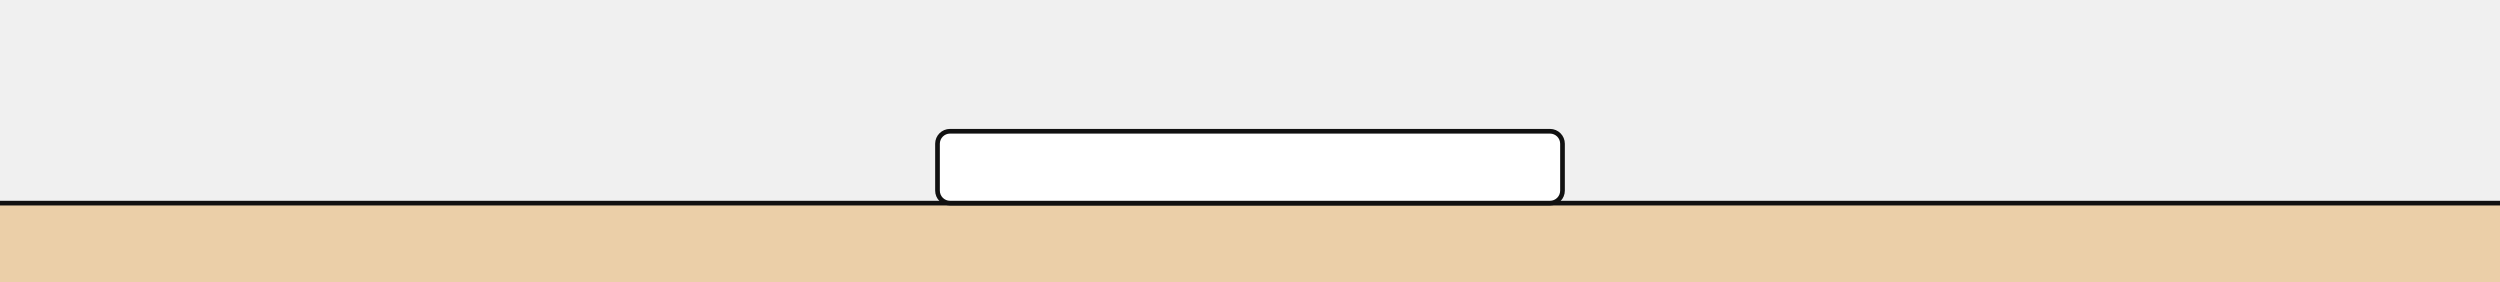
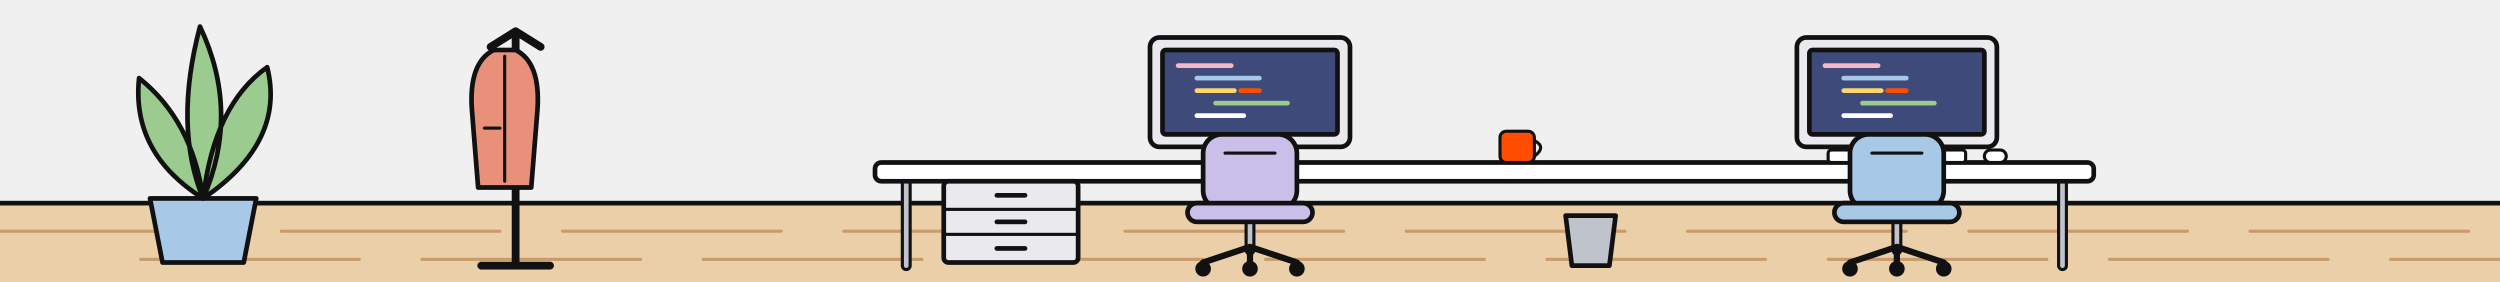
<svg xmlns="http://www.w3.org/2000/svg" viewBox="0 0 1600 180" width="1600" height="180">
-   <g stroke="#111" stroke-width="3" stroke-linejoin="round" stroke-linecap="round">
+   <g stroke="#111111" stroke-width="3" stroke-linejoin="round" stroke-linecap="round">
    <rect x="-10" y="130" width="1620" height="60" fill="#ebcfa8" />
-     <rect x="600" y="84" width="400" height="46" rx="8" fill="#ffffff" />
+     <path d="M0 148 H140 M180 148 H320 M360 148 H500 M540 148 H680 M720 148 H860 M900 148 H1040 M1080 148 H1220 M1260 148 H1400 M1440 148 H1580 M90 166 H230 M270 166 H410 M450 166 H590 M630 166 H770 M810 166 H950 M990 166 H1130 M1170 166 H1310 M1350 166 H1490 M1530 166 H1670" stroke="#c99b6b" stroke-width="2" />
+     <path d="M580 116 V170 M1320 116 V170" stroke-width="7" />
+     <path d="M580 116 V170 M1320 116 V170" stroke="#bfc3cc" stroke-width="3" />
+     <rect x="736" y="24" width="128" height="70" rx="6" fill="#e9e9ee" />
+     <rect x="744" y="32" width="112" height="54" rx="2" fill="#3d4a7a" />
+     <path d="M754 42 H788" stroke="#f6b8c8" stroke-width="3" />
+     <path d="M766 50 H806" stroke="#a8c8e8" stroke-width="3" />
+     <path d="M766 58 H790" stroke="#ffd66b" stroke-width="3" />
+     <path d="M778 66 H824" stroke="#9ccb8f" stroke-width="3" />
+     <path d="M766 74 H796" stroke="#ffffff" stroke-width="3" />
+     <path d="M794 58 H806" stroke="#ff4d00" stroke-width="3" />
+     <path d="M794 94 L792 106 H808 L806 94 Z" fill="#bfc3cc" stroke-width="2" />
+     <rect x="776" y="104" width="48" height="6" rx="3" fill="#bfc3cc" stroke-width="2" />
+     <rect x="1150" y="24" width="128" height="70" rx="6" fill="#e9e9ee" />
+     <rect x="1158" y="32" width="112" height="54" rx="2" fill="#3d4a7a" />
+     <path d="M1168 42 H1202" stroke="#f6b8c8" stroke-width="3" />
+     <path d="M1180 50 H1220" stroke="#a8c8e8" stroke-width="3" />
+     <path d="M1180 58 H1204" stroke="#ffd66b" stroke-width="3" />
+     <path d="M1192 66 H1238" stroke="#9ccb8f" stroke-width="3" />
+     <path d="M1180 74 H1210" stroke="#ffffff" stroke-width="3" />
+     <path d="M1208 58 H1220" stroke="#ff4d00" stroke-width="3" />
+     <path d="M1208 94 L1206 106 H1222 L1220 94 Z" fill="#bfc3cc" stroke-width="2" />
+     <rect x="1190" y="104" width="48" height="6" rx="3" fill="#bfc3cc" stroke-width="2" />
+     <rect x="560" y="104" width="780" height="12" rx="4" fill="#ffffff" />
+     <rect x="1170" y="96" width="88" height="8" rx="2" fill="#ffffff" stroke-width="2" />
+     <rect x="1270" y="96" width="14" height="8" rx="4" fill="#ffffff" stroke-width="2" />
+     <rect x="960" y="84" width="22" height="20" rx="4" fill="#ff4d00" stroke-width="2" />
+     <path d="M982 90 Q990 94 982 100" fill="none" stroke-width="2" />
+     <rect x="604" y="116" width="86" height="52" rx="3" fill="#e9e9ee" />
+     <path d="M604 134 H690 M604 150 H690" stroke-width="2" />
+     <path d="M638 125 H656 M638 142 H656 M638 159 H656" stroke-width="3" />
+     <path d="M800 140 V160" stroke-width="7" />
+     <path d="M800 140 V160" stroke="#bfc3cc" stroke-width="3" />
+     <path d="M770 168 L800 158 L830 168 M800 158 V168" fill="none" stroke-width="4" />
+     <circle cx="770" cy="172" r="4" fill="#111111" stroke-width="2" />
+     <circle cx="800" cy="172" r="4" fill="#111111" stroke-width="2" />
+     <circle cx="830" cy="172" r="4" fill="#111111" stroke-width="2" />
+     <rect x="770" y="86" width="60" height="48" rx="12" fill="#c9bfe8" />
+     <path d="M784 98 H816" stroke-width="2" />
+     <rect x="760" y="130" width="80" height="12" rx="6" fill="#c9bfe8" />
+     <path d="M1214 140 V160" stroke-width="7" />
+     <path d="M1214 140 V160" stroke="#bfc3cc" stroke-width="3" />
+     <path d="M1184 168 L1214 158 L1244 168 M1214 158 V168" fill="none" stroke-width="4" />
+     <circle cx="1184" cy="172" r="4" fill="#111111" stroke-width="2" />
+     <circle cx="1214" cy="172" r="4" fill="#111111" stroke-width="2" />
+     <circle cx="1244" cy="172" r="4" fill="#111111" stroke-width="2" />
+     <rect x="1184" y="86" width="60" height="48" rx="12" fill="#a8c8e8" />
+     <path d="M1198 98 H1230" stroke-width="2" />
+     <rect x="1174" y="130" width="80" height="12" rx="6" fill="#a8c8e8" />
+     <path d="M1002 138 L1006 170 H1030 L1034 138 Z" fill="#bfc3cc" />
+     <path d="M330 168 V20 M314 30 L330 20 L346 30" fill="none" stroke-width="5" />
+     <path d="M308 170 H352" stroke-width="5" />
+     <path d="M316 32 Q300 40 302 70 L306 120 H340 L344 70 Q346 40 330 32 Z" fill="#e8907a" />
+     <path d="M323 36 L323 116 M310 82 H320" fill="none" stroke-width="2" />
+     <path d="M104 168 L96 127 H164 L156 168 Z" fill="#a8c8e8" />
+     <path d="M130 127 Q84 98 89 50 Q123 77 130 127 Z M130 127 Q137 67 171 43 Q183 91 130 127 Z M130 127 Q111 81 128 17 Q154 72 130 127 Z" fill="#9ccb8f" />
  </g>
</svg>
